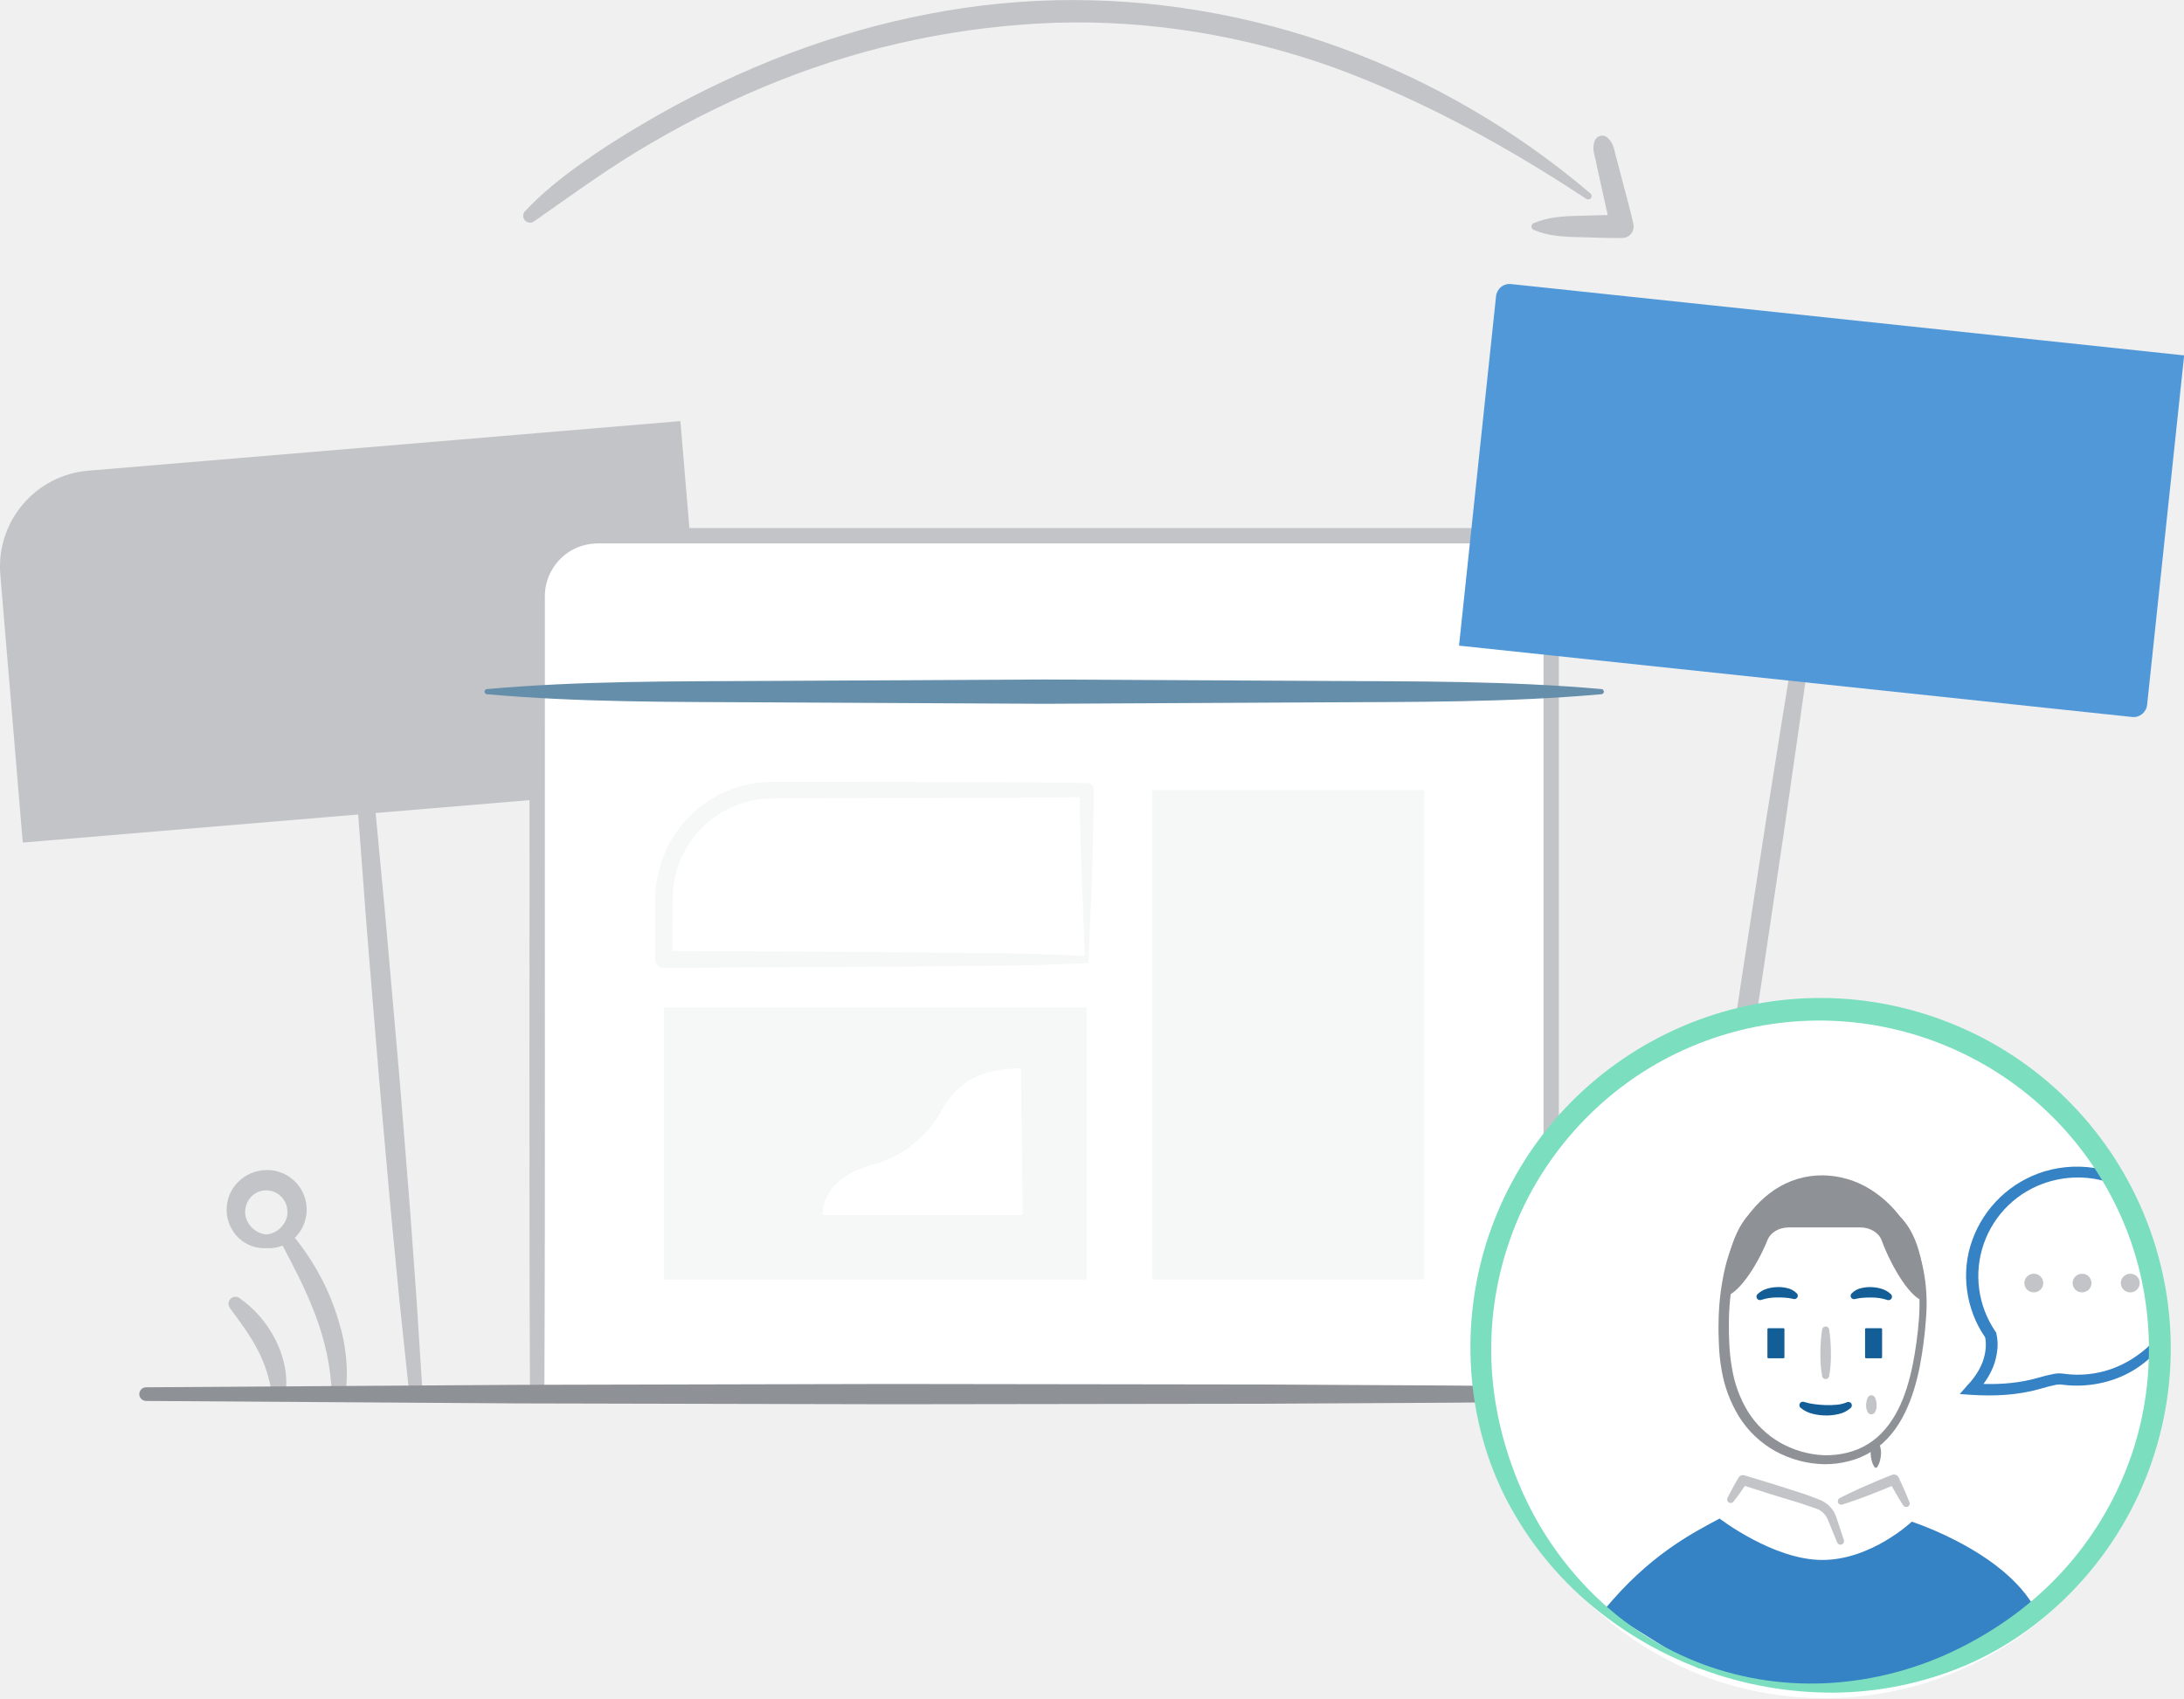
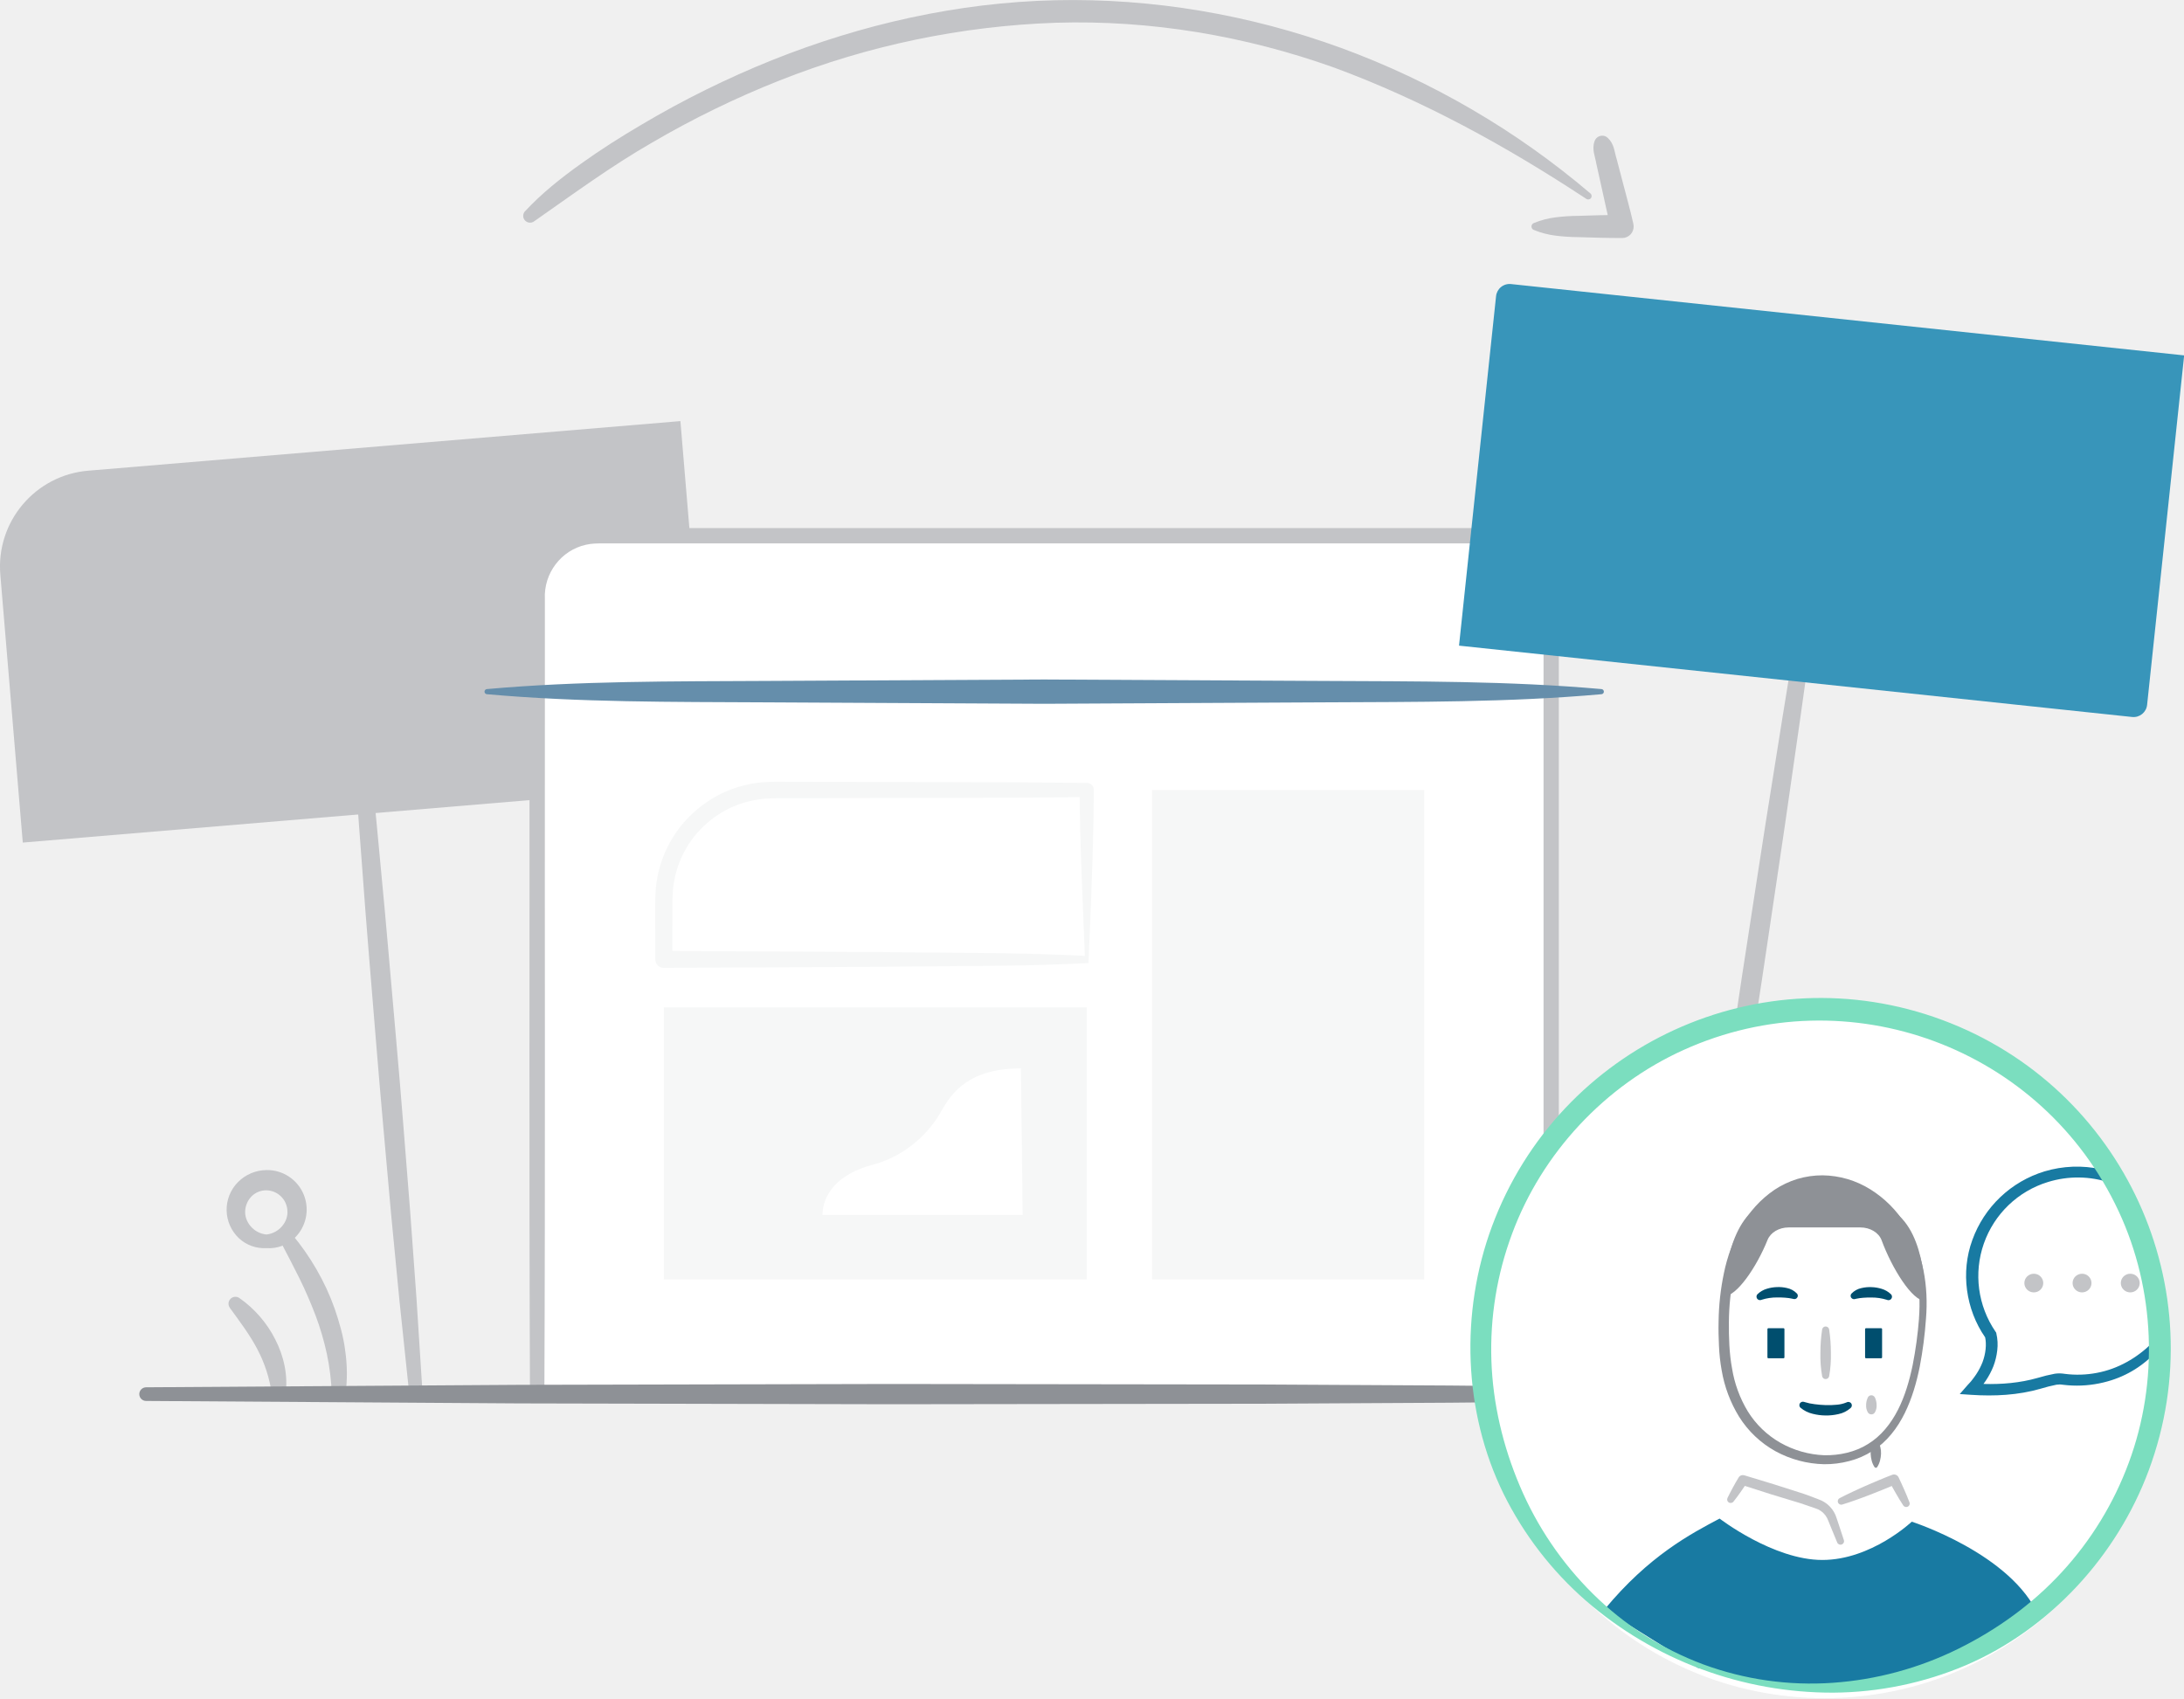
<svg xmlns="http://www.w3.org/2000/svg" viewBox="0 0 1511.45 1175.34">
  <path d="m3953.8 2413.33c4.12 39.77 8.15 79.55 11.79 119.36 3.88 39.79 7.1 79.64 10.68 119.46s6.54 79.69 9.75 119.54l4.34 59.81 3.83 59.86a4.72 4.72 0 0 1 -9.4.79l-6.27-59.65-5.76-59.69c-3.52-39.82-7.22-79.63-10.44-119.48s-6.66-79.68-9.51-119.55c-3.09-39.86-5.79-79.75-8.4-119.65a4.72 4.72 0 0 1 9.4-.79z" fill="#c3c4c7" transform="translate(-3702.12 -1932.72)" />
  <path d="m4086.56 2485-368.68 30.88-15.53-185.39a66.63 66.63 0 0 1 60.83-72l409.82-34.32 15.53 185.39a66.63 66.63 0 0 1 -60.83 72" fill="#c3c4c7" transform="translate(-3702.12 -1932.72)" />
  <path d="m4161.51 2897.6h-87.62v-552.31a41.78 41.78 0 0 1 41.78-41.78h618.17a41.78 41.78 0 0 1 41.78 41.78v552.31h-524" fill="#fff" transform="translate(-3702.12 -1932.72)" />
  <path d="m4161.51 2901.14c-29.21.71-58.41 1.13-87.62 1.44a4.93 4.93 0 0 1 -5-4.87v-.1c-.67-154.5-.18-309-.33-463.51v-86.91a52.53 52.53 0 0 1 2.11-15.88 47.66 47.66 0 0 1 7.47-14.42 46.79 46.79 0 0 1 26.82-17.43c5.25-1.28 11-1.31 15.6-1.26h608.36c4.55-.05 10.34 0 15.6 1.26a46.81 46.81 0 0 1 26.82 17.43 47.74 47.74 0 0 1 7.47 14.42 52.53 52.53 0 0 1 2.11 15.88v550.41a5.29 5.29 0 0 1 -5.28 5.31l-262-.8-131-1.06-131-1.68a1.77 1.77 0 0 1 0-3.54l131-1.68 131-1.06 262-.8-5.3 5.31v-550.41a36.69 36.69 0 0 0 -7.43-23.89 36.19 36.19 0 0 0 -20.76-13.5c-4.16-1-8.11-1-13.19-1h-608.37c-5.09 0-9 0-13.2 1a36.19 36.19 0 0 0 -20.76 13.5 36.66 36.66 0 0 0 -7.43 23.89v86.91c-.15 154.5.33 309-.34 463.51l-5-5c29.21.3 58.41.72 87.62 1.44a3.54 3.54 0 0 1 0 7.08z" fill="#c3c4c7" transform="translate(-3702.12 -1932.72)" />
  <path d="m4810.5 2413.19c-64.29 5.72-128.58 5.3-192.87 5.64l-192.87 1-192.87-1c-64.29-.34-128.58.09-192.87-5.64a1.78 1.78 0 0 1 0-3.54c64.29-5.73 128.58-5.3 192.87-5.64l192.87-1 192.87 1c64.29.34 128.58-.08 192.87 5.64a1.78 1.78 0 0 1 0 3.54z" fill="#658eab" transform="translate(-3702.12 -1932.72)" />
  <path d="m459.4 697.22h292.67v188.31h-292.67z" fill="#f6f7f7" />
  <path d="m4455.38 2599.29c-23.12 1.13-47 1.81-71.35 1.9l-74.07.67-148.45.75a5.83 5.83 0 0 1 -5.86-5.8v-.06l-.06-23.59v-11.8c-.06-3.86 0-7.87.26-12.22a81.26 81.26 0 0 1 18.82-46.37c11-12.84 25.88-22.53 42.4-26.46a81.53 81.53 0 0 1 12.49-2.17c4.25-.24 8.49-.44 12.31-.35l23.59.05c62.91.28 125.82 0 188.73.74h.1a4.87 4.87 0 0 1 4.83 4.92c-.16 20.12-.59 40.28-1.35 60.1-.6 19.88-1.51 39.39-2.33 58.39zm-2.49-5-2.28-57.66c-.76-19.26-1.19-38.18-1.35-57.14l4.92 4.92c-62.91.76-125.82.46-188.73.74l-23.59.05c-4-.07-7.66.16-11.26.36a69.88 69.88 0 0 0 -10.71 1.92c-14.14 3.41-26.85 11.81-36.23 22.83a69.74 69.74 0 0 0 -15.92 39.67l-.28 5.46v5.9 11.8l-.06 23.59-5.86-5.86 144.22.75 72.27.67c24 .09 48.42.76 73.68 1.93z" fill="#f6f7f7" transform="translate(-3702.12 -1932.72)" />
  <path d="m4408.66 2672.18c-35.65 0-47.82 16.43-55.34 30-7.1 12.79-22.88 30.3-47.36 36.71s-34.63 21-34.63 34.76h138.53z" fill="#fff" transform="translate(-3702.12 -1932.72)" />
  <path d="m797.3 546.8h188.31v338.73h-188.31z" fill="#f6f7f7" />
  <path d="m4962.68 2323.68c-6.51 48-13.11 96-20.09 143.91-6.75 48-14.15 95.83-21.19 143.75l-22.12 143.61-11.59 71.72-12.1 71.65a4.72 4.72 0 0 1 -9.33-1.41l9.67-72 10.18-71.94 21.43-143.71c7.47-47.85 14.58-95.76 22.35-143.57 7.53-47.84 15.45-95.63 23.46-143.4a4.72 4.72 0 0 1 9.33 1.42z" fill="#c3c4c7" transform="translate(-3702.12 -1932.72)" />
-   <path d="m4733.12 2153h468.45a0 0 0 0 1 0 0v243.25a9.41 9.41 0 0 1 -9.41 9.41h-468.45a0 0 0 0 1 0 0v-243.24a9.41 9.41 0 0 1 9.41-9.42z" fill="#5198d9" transform="matrix(.9944303 .1053963 -.1053963 .9944303 -3434.13 -2443.26)" />
+   <path d="m4733.12 2153h468.45a0 0 0 0 1 0 0v243.25a9.41 9.41 0 0 1 -9.41 9.41h-468.45a0 0 0 0 1 0 0v-243.24a9.41 9.41 0 0 1 9.41-9.42z" fill="#3895ba" transform="matrix(.9944303 .1053963 -.1053963 .9944303 -3434.13 -2443.26)" />
  <path d="m3931.73 2897.32a162.71 162.71 0 0 0 -3.39-27.5 190 190 0 0 0 -7.82-26.63c-3.33-8.68-7-17.26-11.16-25.7s-8.58-16.78-13-25.22a4.74 4.74 0 0 1 7.8-5.3 169.94 169.94 0 0 1 17 24.31 162.45 162.45 0 0 1 12.56 27.15c3.23 9.48 6.1 19.2 7.31 29.25a108 108 0 0 1 .16 30.24 4.74 4.74 0 0 1 -9.42-.5z" fill="#c3c4c7" transform="translate(-3702.12 -1932.72)" />
  <path d="m3890.22 2897.55a94.06 94.06 0 0 0 -10.16-31.34c-5.18-9.79-11.95-18.79-18.88-28.3v-.06a4.78 4.78 0 0 1 6.58-6.75 77.69 77.69 0 0 1 24.85 28.63c5.91 11.51 9 25 7.1 37.93a4.76 4.76 0 0 1 -9.42 0z" fill="#c3c4c7" transform="translate(-3702.12 -1932.72)" />
  <path d="m3886.49 2796.57a25.84 25.84 0 0 1 -19-6.82 27.15 27.15 0 0 1 -.73-38.82 28.13 28.13 0 0 1 19.77-8.39 27.35 27.35 0 0 1 19.16 47.32 25.67 25.67 0 0 1 -19.16 6.71 4.74 4.74 0 0 1 -.08-9.43h.08c8.71-.92 15.13-8.75 14.49-16.43a14.81 14.81 0 0 0 -14.49-14.15 14.28 14.28 0 0 0 -10.14 4 15.62 15.62 0 0 0 -4.59 10.14c-.55 7.79 6 15.7 14.73 16.43a4.73 4.73 0 0 1 0 9.43z" fill="#c3c4c7" transform="translate(-3702.12 -1932.72)" />
  <path d="m3803.24 2892.89 257.68-1.7 257.68-.59 257.68.35 128.84.71 128.84 1.23a4.72 4.72 0 0 1 0 9.44l-128.84 1.23-128.84.71-257.68.35-257.68-.58-257.68-1.7a4.72 4.72 0 0 1 0-9.44z" fill="#8e9196" transform="translate(-3702.12 -1932.72)" />
  <path d="m4065.48 2078.93c11.67-12.55 24.79-22.91 38.44-32.71s27.79-18.77 42.24-27.26a659.4 659.4 0 0 1 90.08-44.54c62.24-24.93 128.88-40 196.2-41.54s134.73 10 197.77 33a567.13 567.13 0 0 1 172.47 100.65 2.36 2.36 0 0 1 -2.84 3.77c-55.27-36.43-113.05-68.19-174.54-90.84-61.6-22-127.13-33-192.44-31a572.34 572.34 0 0 0 -191.07 39.9 644.53 644.53 0 0 0 -88.31 43c-28.45 16.3-54.94 35.87-81.65 54.5l-.19.13a4.73 4.73 0 0 1 -6.17-7.1z" fill="#c3c4c7" transform="translate(-3702.12 -1932.72)" />
  <path d="m4814.85 2028.23c4.5 4.22 4.47 9.53 6.07 14.45l3.93 15c2.54 10 5.42 19.91 7.66 30v.12a7.94 7.94 0 0 1 -6 9.47 8.42 8.42 0 0 1 -1.7.19c-10.21 0-20.42-.27-30.63-.62a133.27 133.27 0 0 1 -15.32-1 58.8 58.8 0 0 1 -15.32-4 2.57 2.57 0 0 1 0-4.72 58.8 58.8 0 0 1 15.32-4 133.66 133.66 0 0 1 15.32-1c10.21-.35 20.42-.65 30.63-.62l-7.69 9.78c-2.62-10-4.59-20.11-6.9-30.17l-3.35-15.11c-.82-5.11-3.28-9.82-1.2-15.63a5.64 5.64 0 0 1 7.21-3.42 5.78 5.78 0 0 1 1.97 1.28z" fill="#c3c4c7" transform="translate(-3702.12 -1932.72)" />
  <circle cx="1262.66" cy="940.3" fill="#fff" r="235.03" />
-   <path d="m5195.61 2862.72a10.46 10.46 0 0 1 -.36-4.45c-9.81 11-22.37 19.5-36.54 23.38a70.6 70.6 0 0 1 -22.12 2.43q-2.79-.14-5.56-.5l-1.45-.19-1.89-.13a23.07 23.07 0 0 0 -3.55.24 114 114 0 0 0 -11.91 2.91c-12.17 3.47-24.76 4.51-37.45 4.17a26.91 26.91 0 0 0 1.63-2.29 52.68 52.68 0 0 0 5.24-9.91 45.38 45.38 0 0 0 2.68-11 33.64 33.64 0 0 0 -.64-11.82l-.13-.55-.42-.61a68.08 68.08 0 0 1 36.24-103.58 69.94 69.94 0 0 1 43.1.54l-.09-.36-.44-.77a1.84 1.84 0 0 1 -.29-.58c-.12-.1-.2-.19-.31-.31-.33-.21-.66-.4-1-.58a8.28 8.28 0 0 1 -4.21-6.79 78 78 0 0 0 -39.06 1.47 76.89 76.89 0 0 0 -50 47.52c-8.14 22.18-4.57 48 8.88 67.37a24.66 24.66 0 0 1 .45 3.66 29.3 29.3 0 0 1 -.14 4.56 37.4 37.4 0 0 1 -2.14 9 44.83 44.83 0 0 1 -4.37 8.37c-.82 1.36-1.9 2.57-2.83 3.88s-2.14 2.42-3.2 3.64l-5.35 6.13 8 .54c15.92 1.07 32.48.26 48-4.25a112.77 112.77 0 0 1 10.93-2.76 15.3 15.3 0 0 1 2.32-.18l1 .07c.38 0 1 .12 1.47.18q3.08.37 6.18.5a78.26 78.26 0 0 0 24.5-2.9 71.46 71.46 0 0 0 34.45-21.54 10.88 10.88 0 0 1 .38-4.51z" fill="#3582c4" transform="translate(-3702.12 -1932.72)" />
+   <path d="m5195.61 2862.72a10.46 10.46 0 0 1 -.36-4.45c-9.81 11-22.37 19.5-36.54 23.38a70.6 70.6 0 0 1 -22.12 2.43q-2.79-.14-5.56-.5l-1.45-.19-1.89-.13a23.07 23.07 0 0 0 -3.55.24 114 114 0 0 0 -11.91 2.91c-12.17 3.47-24.76 4.51-37.45 4.17a26.91 26.91 0 0 0 1.63-2.29 52.68 52.68 0 0 0 5.24-9.91 45.38 45.38 0 0 0 2.68-11 33.64 33.64 0 0 0 -.64-11.82l-.13-.55-.42-.61a68.08 68.08 0 0 1 36.24-103.58 69.94 69.94 0 0 1 43.1.54l-.09-.36-.44-.77a1.84 1.84 0 0 1 -.29-.58c-.12-.1-.2-.19-.31-.31-.33-.21-.66-.4-1-.58a8.28 8.28 0 0 1 -4.21-6.79 78 78 0 0 0 -39.06 1.47 76.89 76.89 0 0 0 -50 47.52c-8.14 22.18-4.57 48 8.88 67.37a24.66 24.66 0 0 1 .45 3.66 29.3 29.3 0 0 1 -.14 4.56 37.4 37.4 0 0 1 -2.14 9 44.83 44.83 0 0 1 -4.37 8.37c-.82 1.36-1.9 2.57-2.83 3.88s-2.14 2.42-3.2 3.64l-5.35 6.13 8 .54c15.92 1.07 32.48.26 48-4.25a112.77 112.77 0 0 1 10.93-2.76 15.3 15.3 0 0 1 2.32-.18l1 .07c.38 0 1 .12 1.47.18q3.08.37 6.18.5a78.26 78.26 0 0 0 24.5-2.9 71.46 71.46 0 0 0 34.45-21.54 10.88 10.88 0 0 1 .38-4.51z" fill="#187aa2" transform="translate(-3702.12 -1932.72)" />
  <ellipse cx="1407.51" cy="888.03" fill="#c3c4c7" rx="6.54" ry="6.46" />
  <ellipse cx="1440.89" cy="888.03" fill="#c3c4c7" rx="6.54" ry="6.46" />
  <ellipse cx="1474.26" cy="888.03" fill="#c3c4c7" rx="6.54" ry="6.46" />
  <path d="m5012.46 2771.08a6.73 6.73 0 0 1 -.09 1.66c-3.85-9.24-15.53-21.89-50.66-21.89-20.38 0-34.5 10-42.92 18.73a7.74 7.74 0 0 1 -.08-1.67c-23.66 15.66-23.59 62-23.59 62 8.75.22 22.68-20.18 30.23-39 2.07-5.15 7.93-8.66 14.6-8.66h49.67c6.77 0 12.74 3.61 14.68 8.88 7.06 19.22 21.22 42.17 30.12 41.95-.01-.02 1.7-46.34-21.96-62z" fill="#8e9196" transform="translate(-3702.12 -1932.72)" />
-   <rect fill="#135e96" height="20.77" rx=".62" width="11.77" x="1223.16" y="919.3" />
+   <rect fill="#004e6e" height="20.77" rx=".62" width="11.77" x="1223.16" y="919.3" />
  <path d="m4968 2852.87a109.06 109.06 0 0 1 1.2 16.18 81 81 0 0 1 -1.2 16.18 2.48 2.48 0 0 1 -4.86 0 81 81 0 0 1 -1.2-16.18 109.06 109.06 0 0 1 1.2-16.18 2.46 2.46 0 0 1 4.86 0z" fill="#c3c4c7" transform="translate(-3702.12 -1932.72)" />
-   <rect fill="#135e96" height="20.77" rx=".62" width="11.77" x="1290.74" y="919.3" />
+   <rect fill="#004e6e" height="20.77" rx=".62" width="11.77" x="1290.74" y="919.3" />
  <g transform="translate(-3702.12 -1932.72)">
-     <path d="m4951 2903.11a38.09 38.09 0 0 0 7 1.48c2.49.34 5.06.53 7.61.63a61.7 61.7 0 0 0 7.58-.25 22.14 22.14 0 0 0 6.68-1.56l.38-.17a2.43 2.43 0 0 1 3.22 1.15 2.38 2.38 0 0 1 -.49 2.72 18 18 0 0 1 -8.6 4.34 36.5 36.5 0 0 1 -8.92.94 36.91 36.91 0 0 1 -8.84-1.15 20.31 20.31 0 0 1 -8.41-4.17 2.39 2.39 0 0 1 -.21-3.39 2.45 2.45 0 0 1 2.63-.68z" fill="#135e96" />
-     <path d="m4983.49 2828a13.19 13.19 0 0 1 6.87-3.78 25.23 25.23 0 0 1 7-.65 26.22 26.22 0 0 1 6.94 1.16 15.67 15.67 0 0 1 6.46 3.75 2.4 2.4 0 0 1 0 3.42 2.46 2.46 0 0 1 -2.55.55l-.34-.12a34.37 34.37 0 0 0 -10.69-1.58c-1.89 0-3.78 0-5.61.17a33.22 33.22 0 0 0 -4.81.68l-1 .23a2.34 2.34 0 0 1 -2.83-1.7 2.32 2.32 0 0 1 .56-2.13z" fill="#135e96" />
-     <path d="m4942.44 2831.56a33.22 33.22 0 0 0 -4.81-.68c-1.83-.15-3.72-.18-5.61-.17a34.37 34.37 0 0 0 -10.69 1.58l-.33.12a2.45 2.45 0 0 1 -3.14-1.44 2.4 2.4 0 0 1 .55-2.52 15.67 15.67 0 0 1 6.46-3.75 26.22 26.22 0 0 1 6.94-1.16 25.23 25.23 0 0 1 7 .65 13.19 13.19 0 0 1 6.87 3.78 2.3 2.3 0 0 1 -.15 3.27 2.36 2.36 0 0 1 -2.12.54z" fill="#135e96" />
+     <path d="m4951 2903.11a38.09 38.09 0 0 0 7 1.48c2.49.34 5.06.53 7.61.63a61.7 61.7 0 0 0 7.58-.25 22.14 22.14 0 0 0 6.68-1.56l.38-.17a2.43 2.43 0 0 1 3.22 1.15 2.38 2.38 0 0 1 -.49 2.72 18 18 0 0 1 -8.6 4.34 36.5 36.5 0 0 1 -8.92.94 36.91 36.91 0 0 1 -8.84-1.15 20.31 20.31 0 0 1 -8.41-4.17 2.39 2.39 0 0 1 -.21-3.39 2.45 2.45 0 0 1 2.63-.68z" fill="#004e6e" />
+     <path d="m4983.49 2828a13.19 13.19 0 0 1 6.87-3.78 25.23 25.23 0 0 1 7-.65 26.22 26.22 0 0 1 6.94 1.16 15.67 15.67 0 0 1 6.46 3.75 2.4 2.4 0 0 1 0 3.42 2.46 2.46 0 0 1 -2.55.55l-.34-.12a34.37 34.37 0 0 0 -10.69-1.58c-1.89 0-3.78 0-5.61.17a33.22 33.22 0 0 0 -4.81.68l-1 .23a2.34 2.34 0 0 1 -2.83-1.7 2.32 2.32 0 0 1 .56-2.13z" fill="#004e6e" />
+     <path d="m4942.44 2831.56a33.22 33.22 0 0 0 -4.81-.68c-1.83-.15-3.72-.18-5.61-.17a34.37 34.37 0 0 0 -10.69 1.58l-.33.12a2.45 2.45 0 0 1 -3.14-1.44 2.4 2.4 0 0 1 .55-2.52 15.67 15.67 0 0 1 6.46-3.75 26.22 26.22 0 0 1 6.94-1.16 25.23 25.23 0 0 1 7 .65 13.19 13.19 0 0 1 6.87 3.78 2.3 2.3 0 0 1 -.15 3.27 2.36 2.36 0 0 1 -2.12.54z" fill="#004e6e" />
    <path d="m5035 2845.52a280.17 280.17 0 0 1 -4.32 33.16c-2.23 11-5.33 21.88-10.38 32.13s-12.28 19.82-22.31 26.15a54.83 54.83 0 0 1 -16.13 7 65.28 65.28 0 0 1 -17.44 2.17 73.72 73.72 0 0 1 -33.59-9 69.3 69.3 0 0 1 -25.18-23.89 90 90 0 0 1 -12.05-32.15 124 124 0 0 1 -1.86-16.91c-.26-5.6-.41-11.21-.26-16.82a174.43 174.43 0 0 1 3.7-33.57 112.76 112.76 0 0 1 11.78-32 73.59 73.59 0 0 1 23.17-25.57 61.58 61.58 0 0 1 15.88-7.53 60.66 60.66 0 0 1 17.42-2.51 64 64 0 0 1 33.21 9.79 76.46 76.46 0 0 1 24.2 24.24c12.35 19.5 16.01 43.03 14.16 65.31zm-4.84-.37c1.66-21.55-2-44-13.7-62.18a69.45 69.45 0 0 0 -22.69-22.37 58.27 58.27 0 0 0 -30.34-8.6 53.17 53.17 0 0 0 -29.79 9.37 67.18 67.18 0 0 0 -20.84 23.63 109.71 109.71 0 0 0 -10.79 30.21 167.62 167.62 0 0 0 -3.39 32.27c-.08 10.87.22 21.85 2.17 32.34a83 83 0 0 0 10.9 29.73 63.46 63.46 0 0 0 22.53 21.72 67.15 67.15 0 0 0 30.4 8.65c10.49.19 21.43-2.18 30.3-7.78 9-5.49 15.82-14.11 20.69-23.65s7.91-20.14 10.15-30.81a275.44 275.44 0 0 0 4.43-32.53z" fill="#8e9196" />
    <path d="m4999.64 2899.9a12.17 12.17 0 0 1 1.2 5.19 9.12 9.12 0 0 1 -1.2 5.19 2.85 2.85 0 0 1 -4.86 0 9.12 9.12 0 0 1 -1.2-5.19 12.17 12.17 0 0 1 1.2-5.19 2.73 2.73 0 0 1 3.64-1.2 2.69 2.69 0 0 1 1.22 1.2z" fill="#c3c4c7" />
-     <path d="m4812.46 3046.75c30.86-37.39 60-52.55 79.72-63 0 0 37.18 28.65 71.09 28.65s61.9-26.49 61.9-26.49 69.23 22.17 87.92 65.43l-66.54 37.72-75.77 14.22a49.72 49.72 0 0 1 -12.8 0l-80.92-16.25z" fill="#3582c4" />
+     <path d="m4812.46 3046.75c30.86-37.39 60-52.55 79.72-63 0 0 37.18 28.65 71.09 28.65s61.9-26.49 61.9-26.49 69.23 22.17 87.92 65.43l-66.54 37.72-75.77 14.22a49.72 49.72 0 0 1 -12.8 0l-80.92-16.25z" fill="#187aa2" />
    <path d="m4973.57 3000.32-4.07-9.87-2-4.94a15.83 15.83 0 0 0 -2.1-4 13.59 13.59 0 0 0 -7.1-4.91l-10.1-3.45-20.55-6.25-20.45-6.55 4-1.47c-1.48 2.25-3.06 4.43-4.59 6.65s-3.16 4.37-4.84 6.5a2.46 2.46 0 0 1 -3.43.42 2.4 2.4 0 0 1 -.7-2.94c1.17-2.44 2.42-4.83 3.7-7.19s2.59-4.72 4-7a3.38 3.38 0 0 1 3.89-1.5h.11l20.63 6.27 20.53 6.56c3.42 1.14 6.78 2.52 10.15 3.79a19.75 19.75 0 0 1 12.53 13.07l1.69 5.06 3.33 10.13a2.4 2.4 0 0 1 -1.56 3 2.45 2.45 0 0 1 -3.07-1.38z" fill="#c3c4c7" />
    <path d="m4975.27 2969.61q4.41-2.3 8.91-4.39c3-1.36 6-2.81 9-4.11 6.08-2.59 12.14-5.25 18.32-7.6l.14-.05a3.51 3.51 0 0 1 4.39 1.72c1.38 2.83 2.65 5.71 3.93 8.58s2.48 5.79 3.62 8.74a2.41 2.41 0 0 1 -1.41 3.11 2.46 2.46 0 0 1 -2.93-1c-1.71-2.66-3.39-5.34-4.93-8.09s-3.15-5.46-4.61-8.24l4.53 1.66c-6 2.68-12.22 5.05-18.37 7.49-3.07 1.22-6.21 2.29-9.31 3.44s-6.26 2.17-9.43 3.15a2.44 2.44 0 0 1 -3.06-1.58 2.4 2.4 0 0 1 1.21-2.83z" fill="#c3c4c7" />
    <path d="m5001.19 2929.69a12 12 0 0 1 2.24 4.61 15.51 15.51 0 0 1 .47 4.61 20.48 20.48 0 0 1 -.68 4.61 14.69 14.69 0 0 1 -2 4.61 1.11 1.11 0 0 1 -1.82 0 14.69 14.69 0 0 1 -2-4.61 20.5 20.5 0 0 1 -.68-4.61 15.52 15.52 0 0 1 .47-4.61 12 12 0 0 1 2.24-4.61 1.17 1.17 0 0 1 1.63-.19 1.21 1.21 0 0 1 .13.19z" fill="#8e9196" />
    <path d="m4879.54 3087.95a260.08 260.08 0 0 1 -79.78-47.26 239.06 239.06 0 0 1 -57.14-74.17c-27.88-57-30-125.48-8-184.94a242.44 242.44 0 1 1 454.58 168.73c-22.12 59.42-68.42 110-126.71 135a239 239 0 0 1 -91.69 18.93 260.12 260.12 0 0 1 -91.26-16.29zm1.23-3.32a215.61 215.61 0 0 0 89.8 12.78 232.53 232.53 0 0 0 86.74-23.51c26.85-13.25 51.41-31 71.64-53a228.9 228.9 0 0 0 46.39-75.79c20.81-56 18.25-119.88-6.93-173.9a228.31 228.31 0 0 0 -301.16-111.79c-54.32 24.51-98 71.27-118.71 127.27a228.91 228.91 0 0 0 -14.29 87.7c1 29.83 8 59.32 19.72 86.88a232.48 232.48 0 0 0 50.4 74.41 215.64 215.64 0 0 0 76.4 48.95z" fill="#7bdebf" />
  </g>
</svg>
